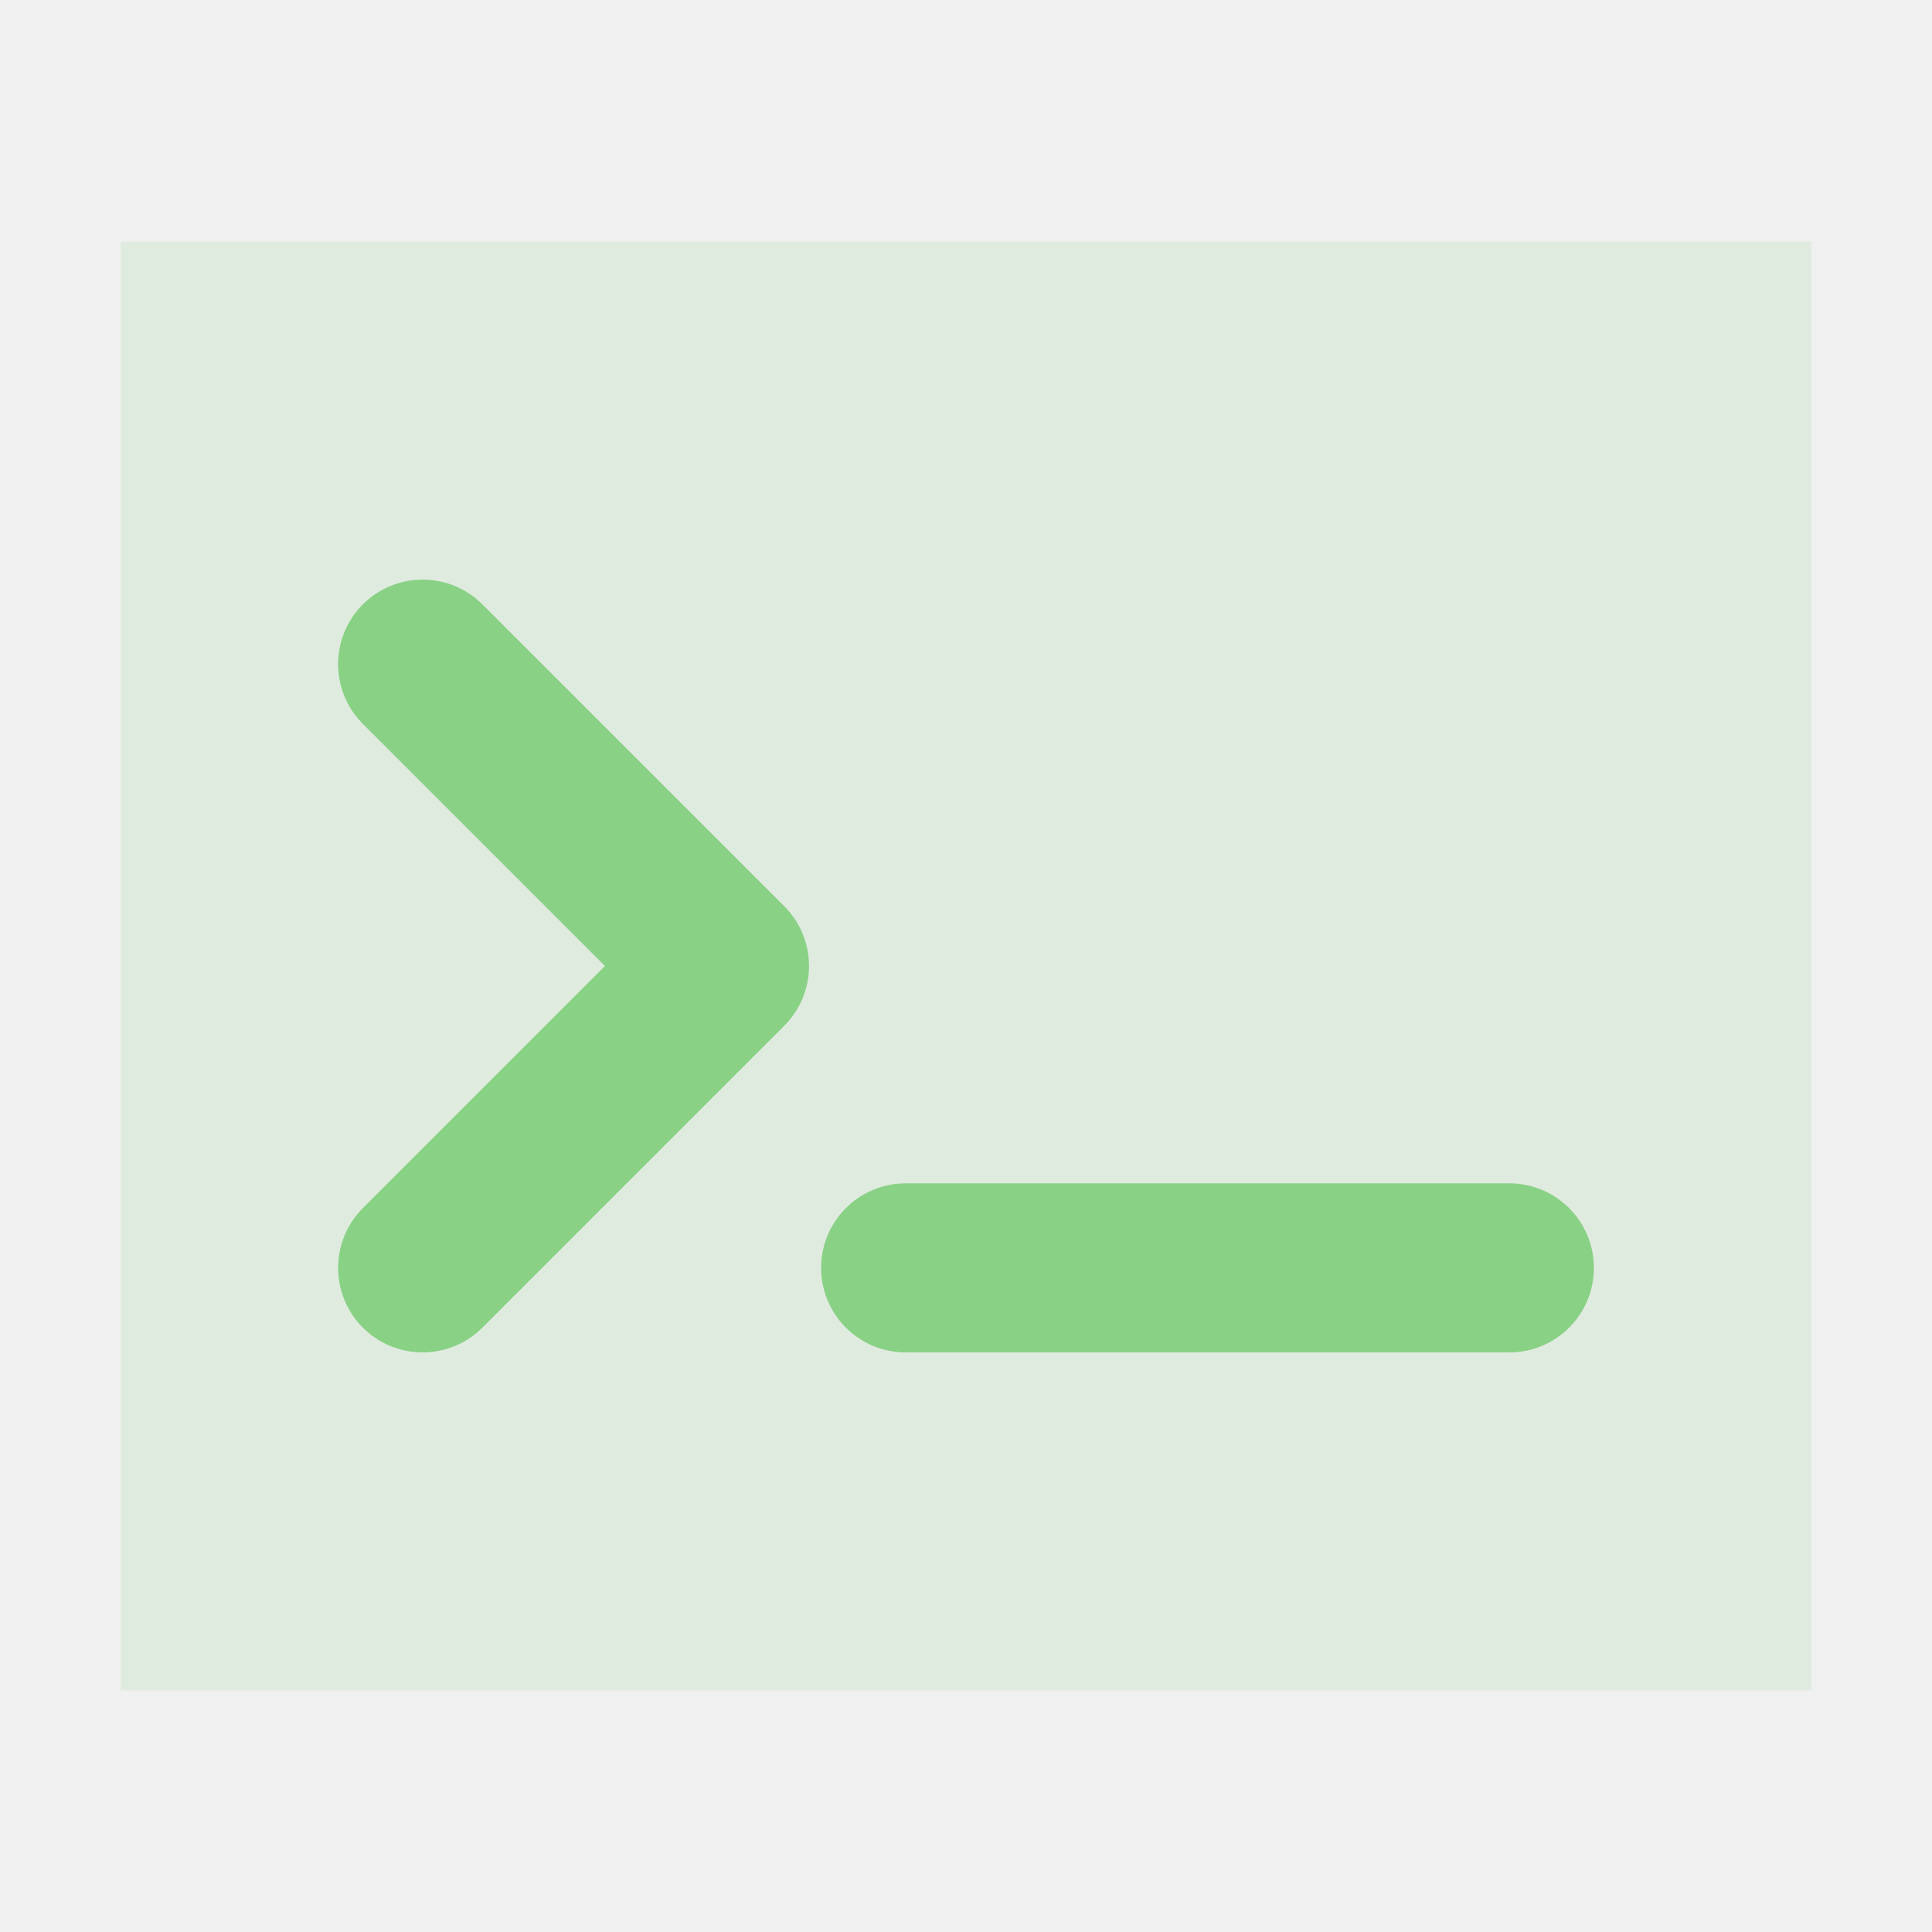
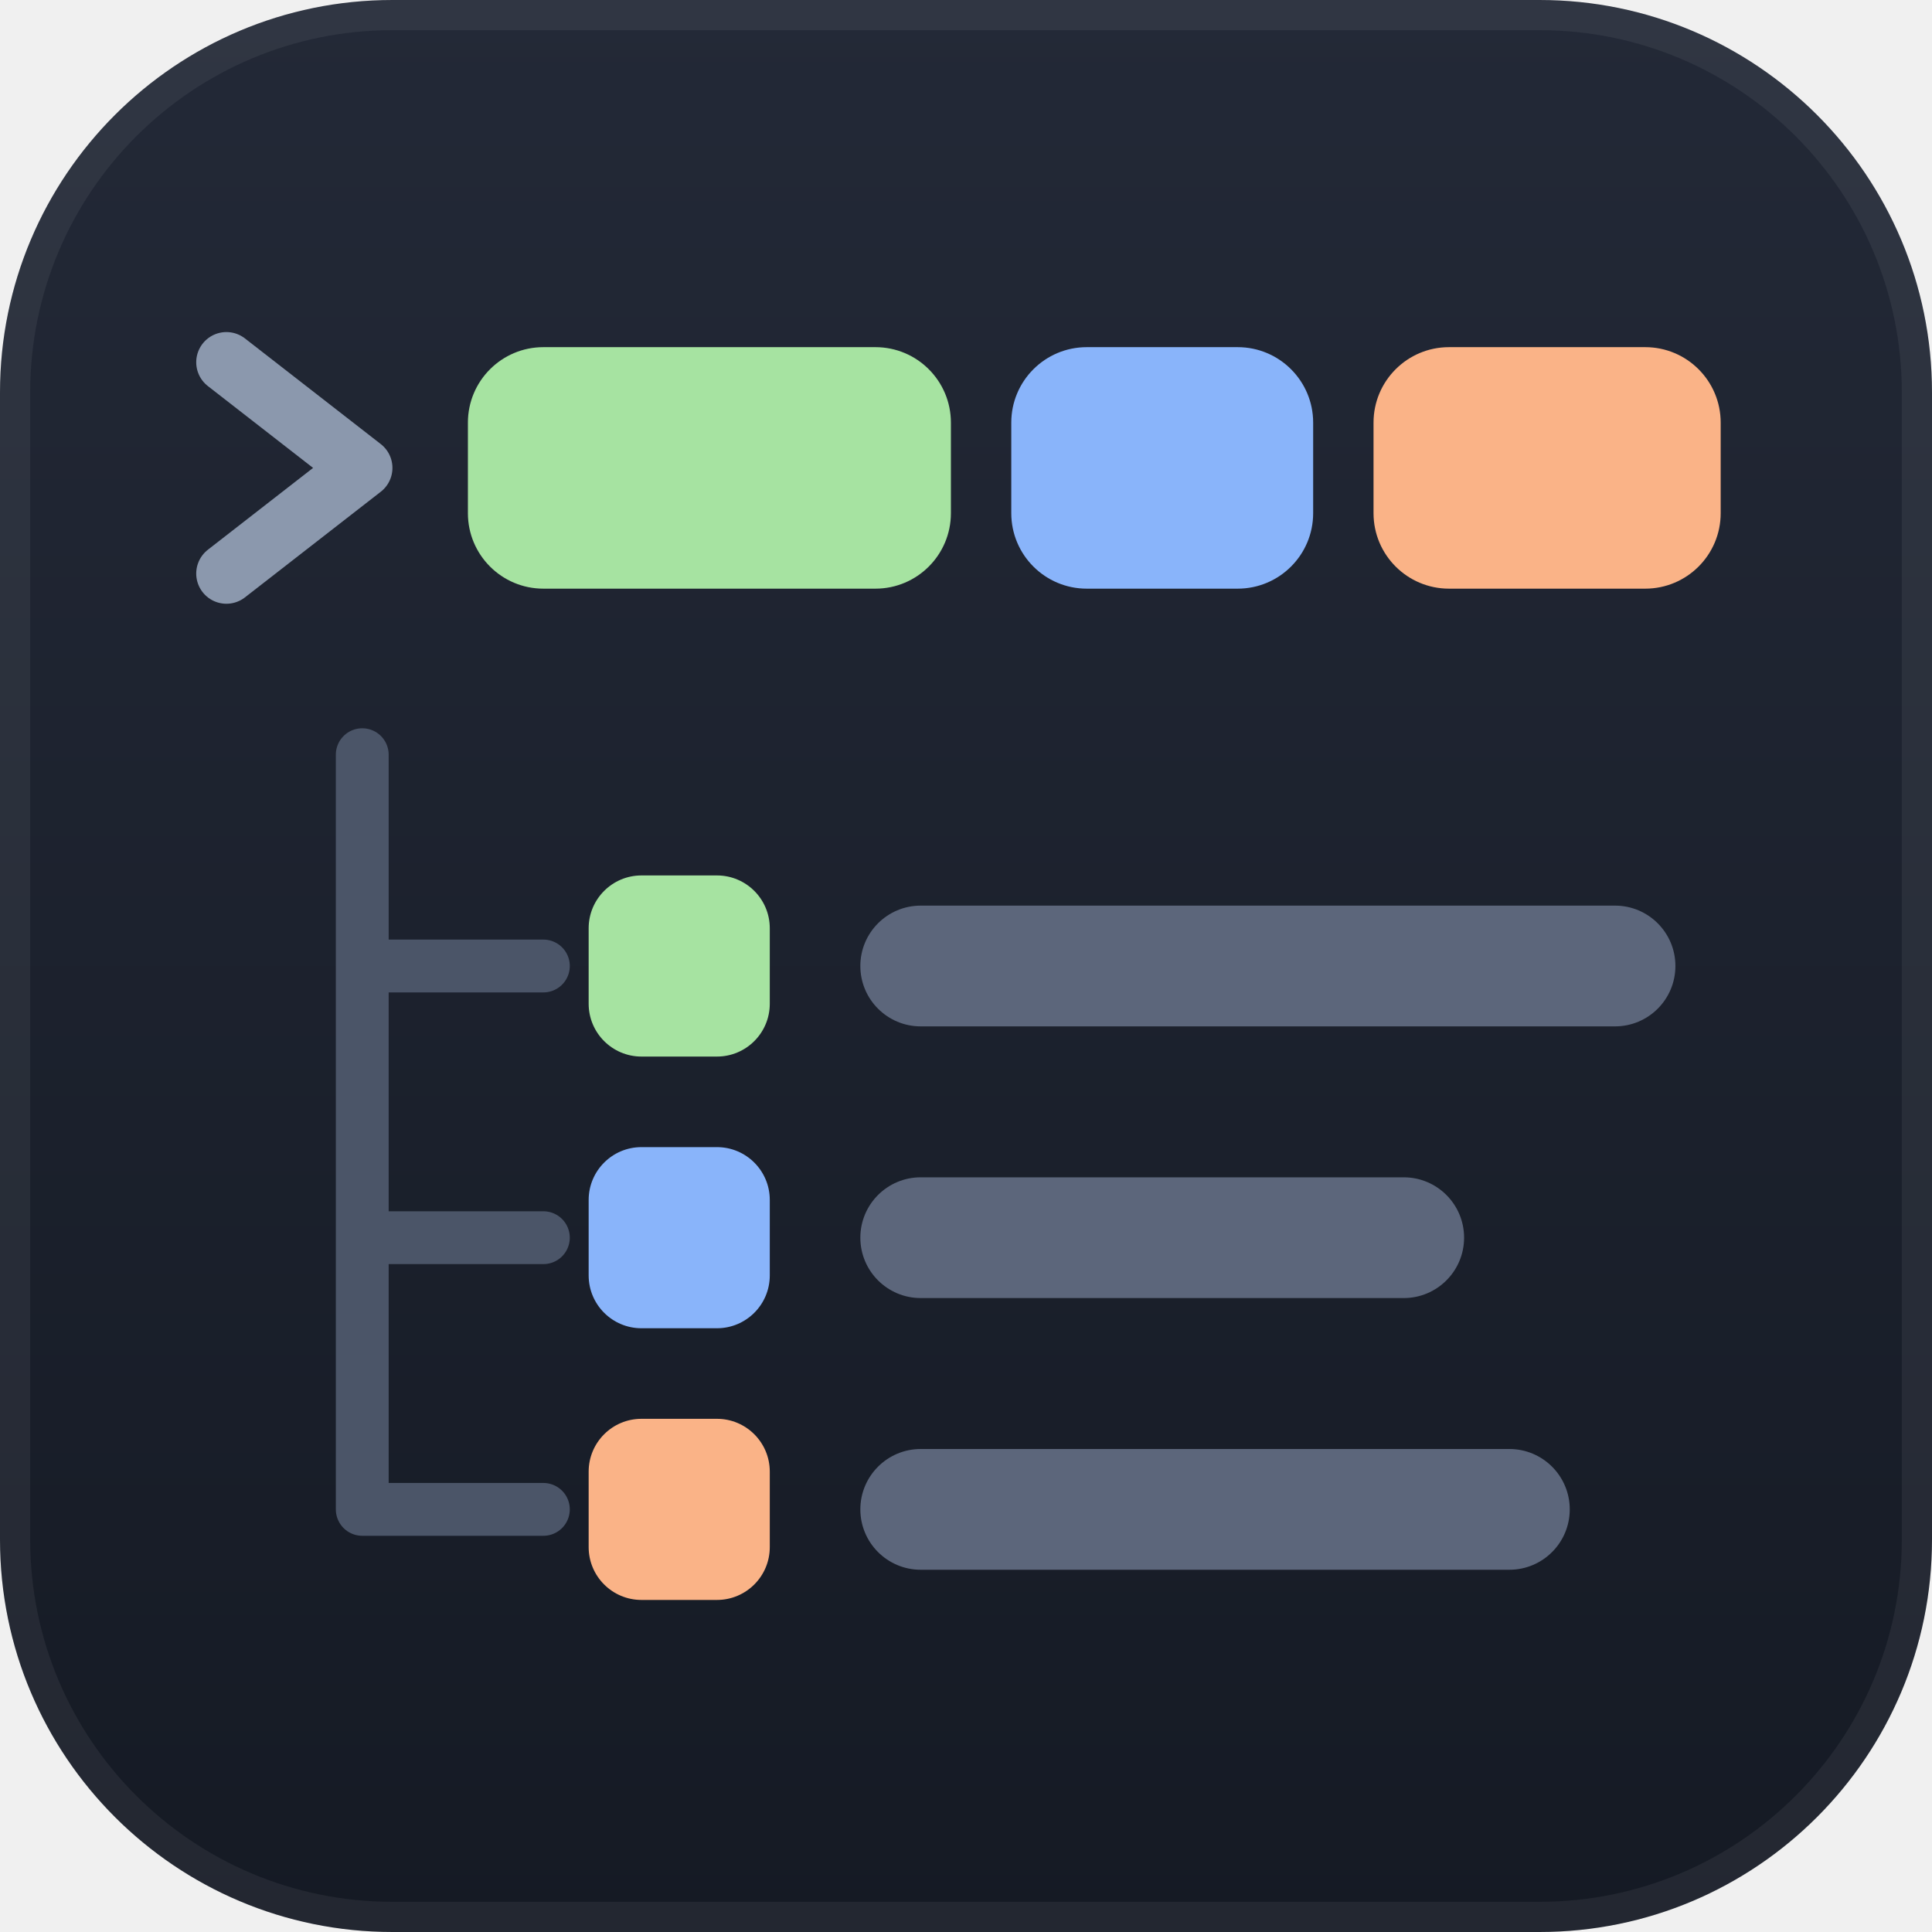
- <svg xmlns="http://www.w3.org/2000/svg" viewBox="0 0 16 16">
-   <path fill="#89d185" d="M1 2h14v12H1z" opacity=".15" />
-   <path fill="none" stroke="#89d185" stroke-width="1.4" stroke-linecap="round" stroke-linejoin="round" d="M3.5 5.5 6 8l-2.5 2.5M7.5 10.5h5" />
+ <svg xmlns="http://www.w3.org/2000/svg" viewBox="0 0 128 128" width="128" height="128">
+   <defs>
+     <linearGradient id="bg" x1="0" y1="0" x2="0" y2="1">
+       <stop offset="0" stop-color="#232937" />
+       <stop offset="1" stop-color="#151a24" />
+     </linearGradient>
+   </defs>
+   <rect x="0" y="0" width="128" height="128" rx="26" fill="url(#bg)" />
+   <rect x="1" y="1" width="126" height="126" rx="25" fill="none" stroke="#ffffff" stroke-opacity="0.06" stroke-width="2" />
+   <path d="M15 24 L24 31 L15 38" fill="none" stroke="#8b98ad" stroke-width="4" stroke-linecap="round" stroke-linejoin="round" />
+   <rect x="31" y="23" width="32" height="16" rx="5" fill="#a6e3a1" />
+   <rect x="67" y="23" width="20" height="16" rx="5" fill="#89b4fa" />
+   <rect x="91" y="23" width="23" height="16" rx="5" fill="#fab387" />
+   <path d="M24 50 V100 M24 64 H36 M24 82 H36 M24 100 H36" fill="none" stroke="#4b5568" stroke-width="3.5" stroke-linecap="round" />
+   <rect x="39" y="58" width="12" height="12" rx="3.5" fill="#a6e3a1" />
+   <rect x="57" y="60" width="54" height="8" rx="4" fill="#5c667b" />
+   <rect x="39" y="76" width="12" height="12" rx="3.5" fill="#89b4fa" />
+   <rect x="57" y="78" width="40" height="8" rx="4" fill="#5c667b" />
+   <rect x="39" y="94" width="12" height="12" rx="3.5" fill="#fab387" />
+   <rect x="57" y="96" width="47" height="8" rx="4" fill="#5c667b" />
</svg>
